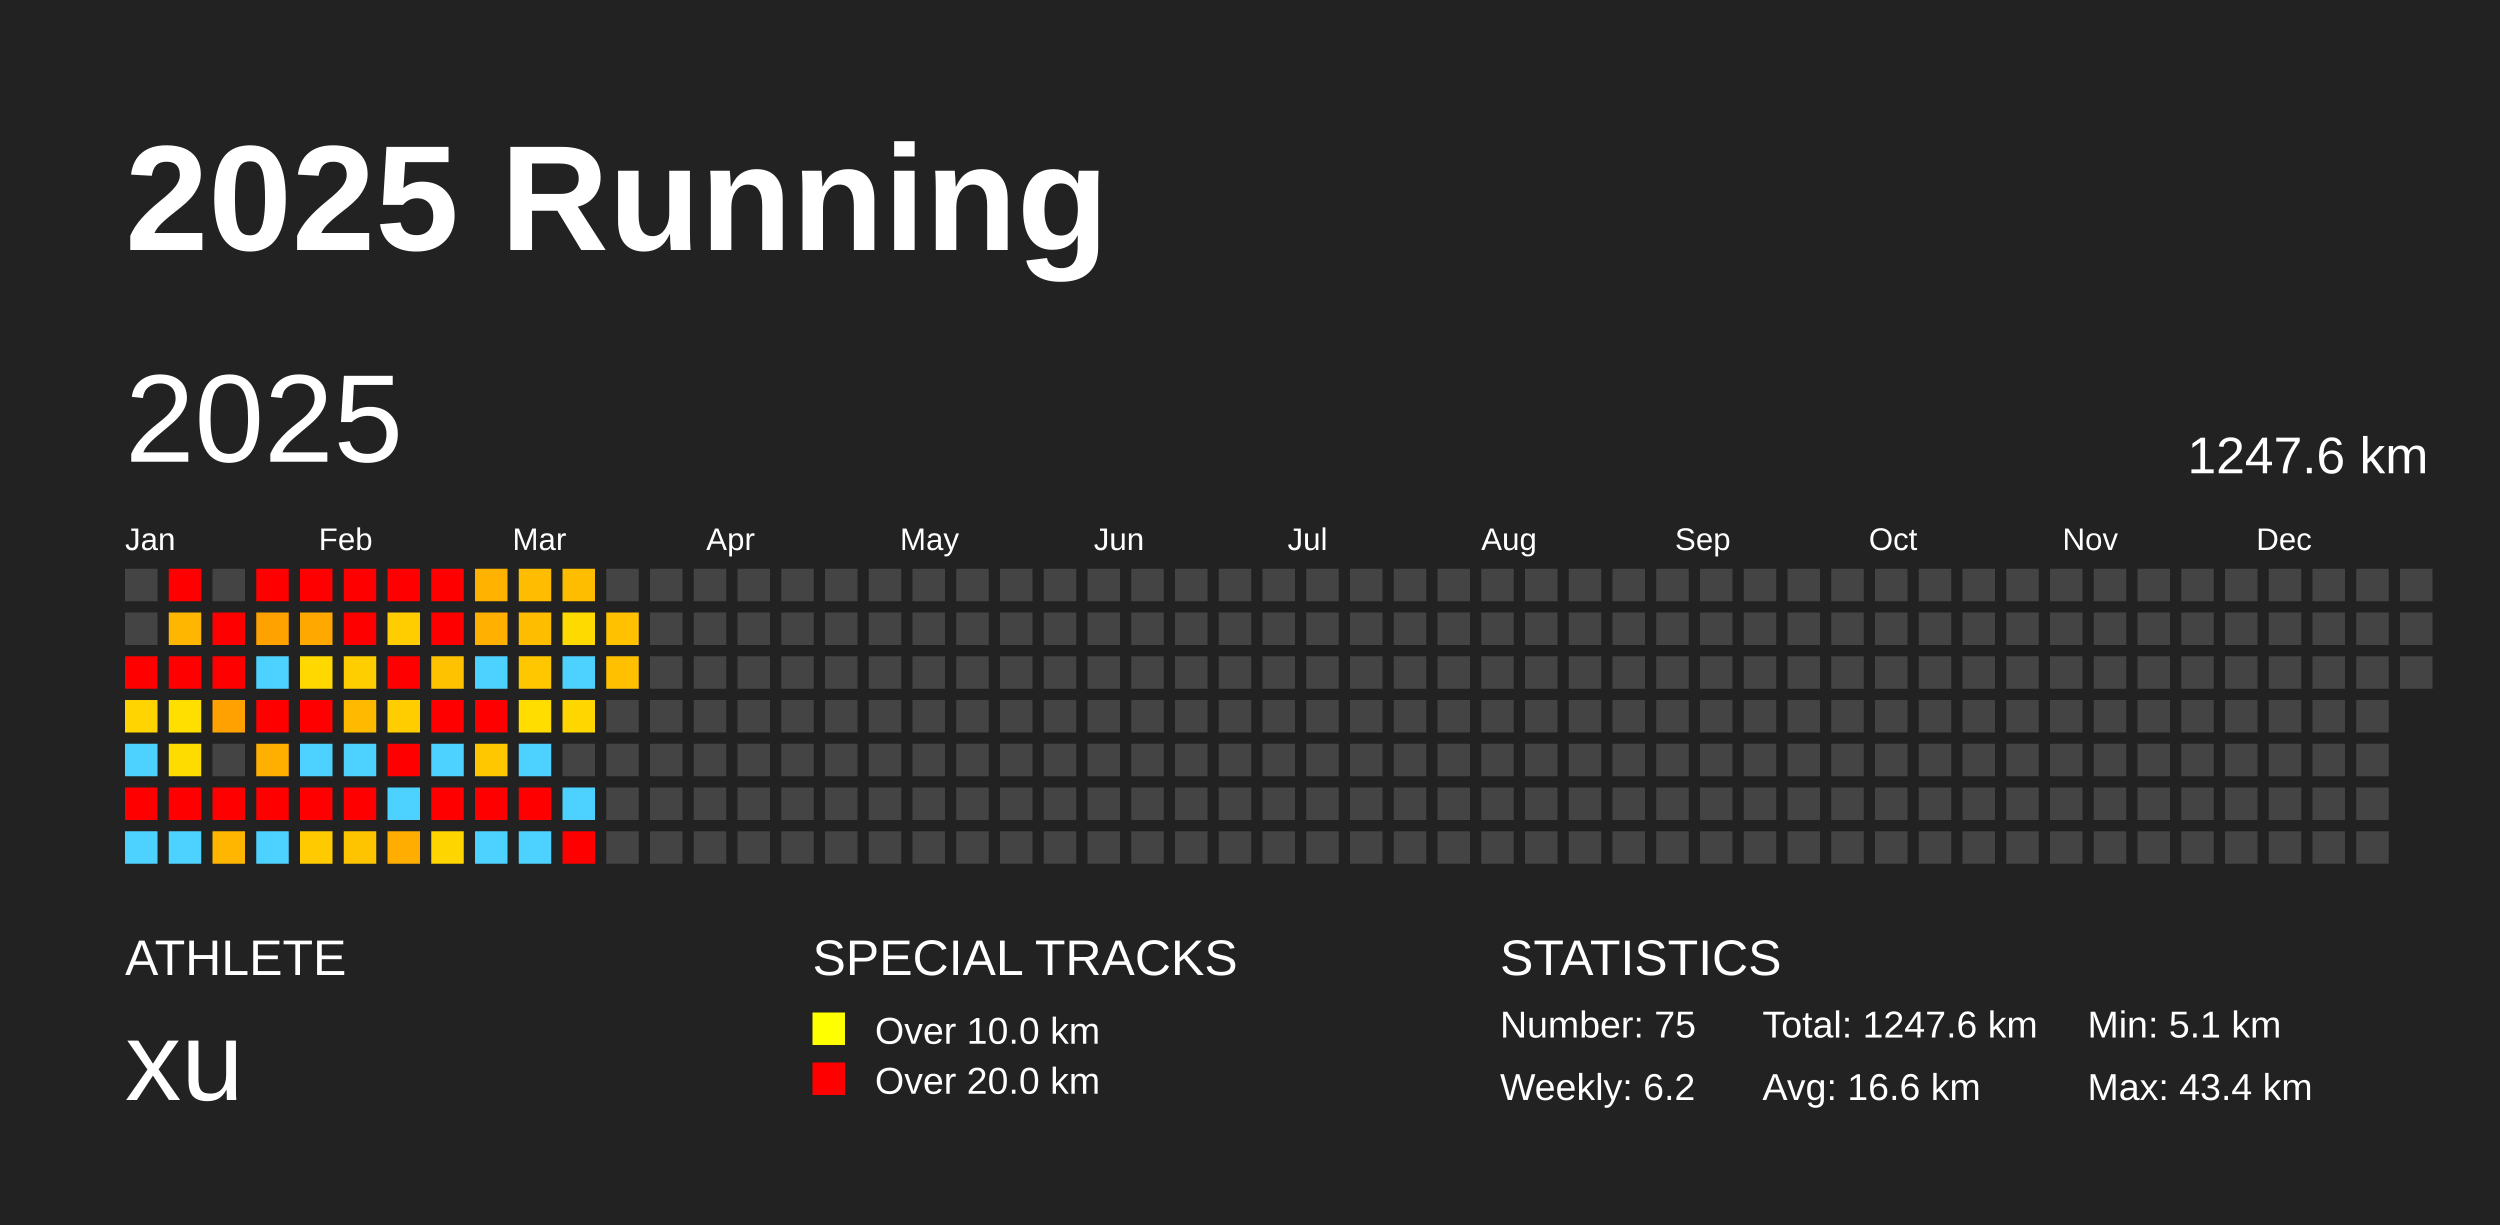
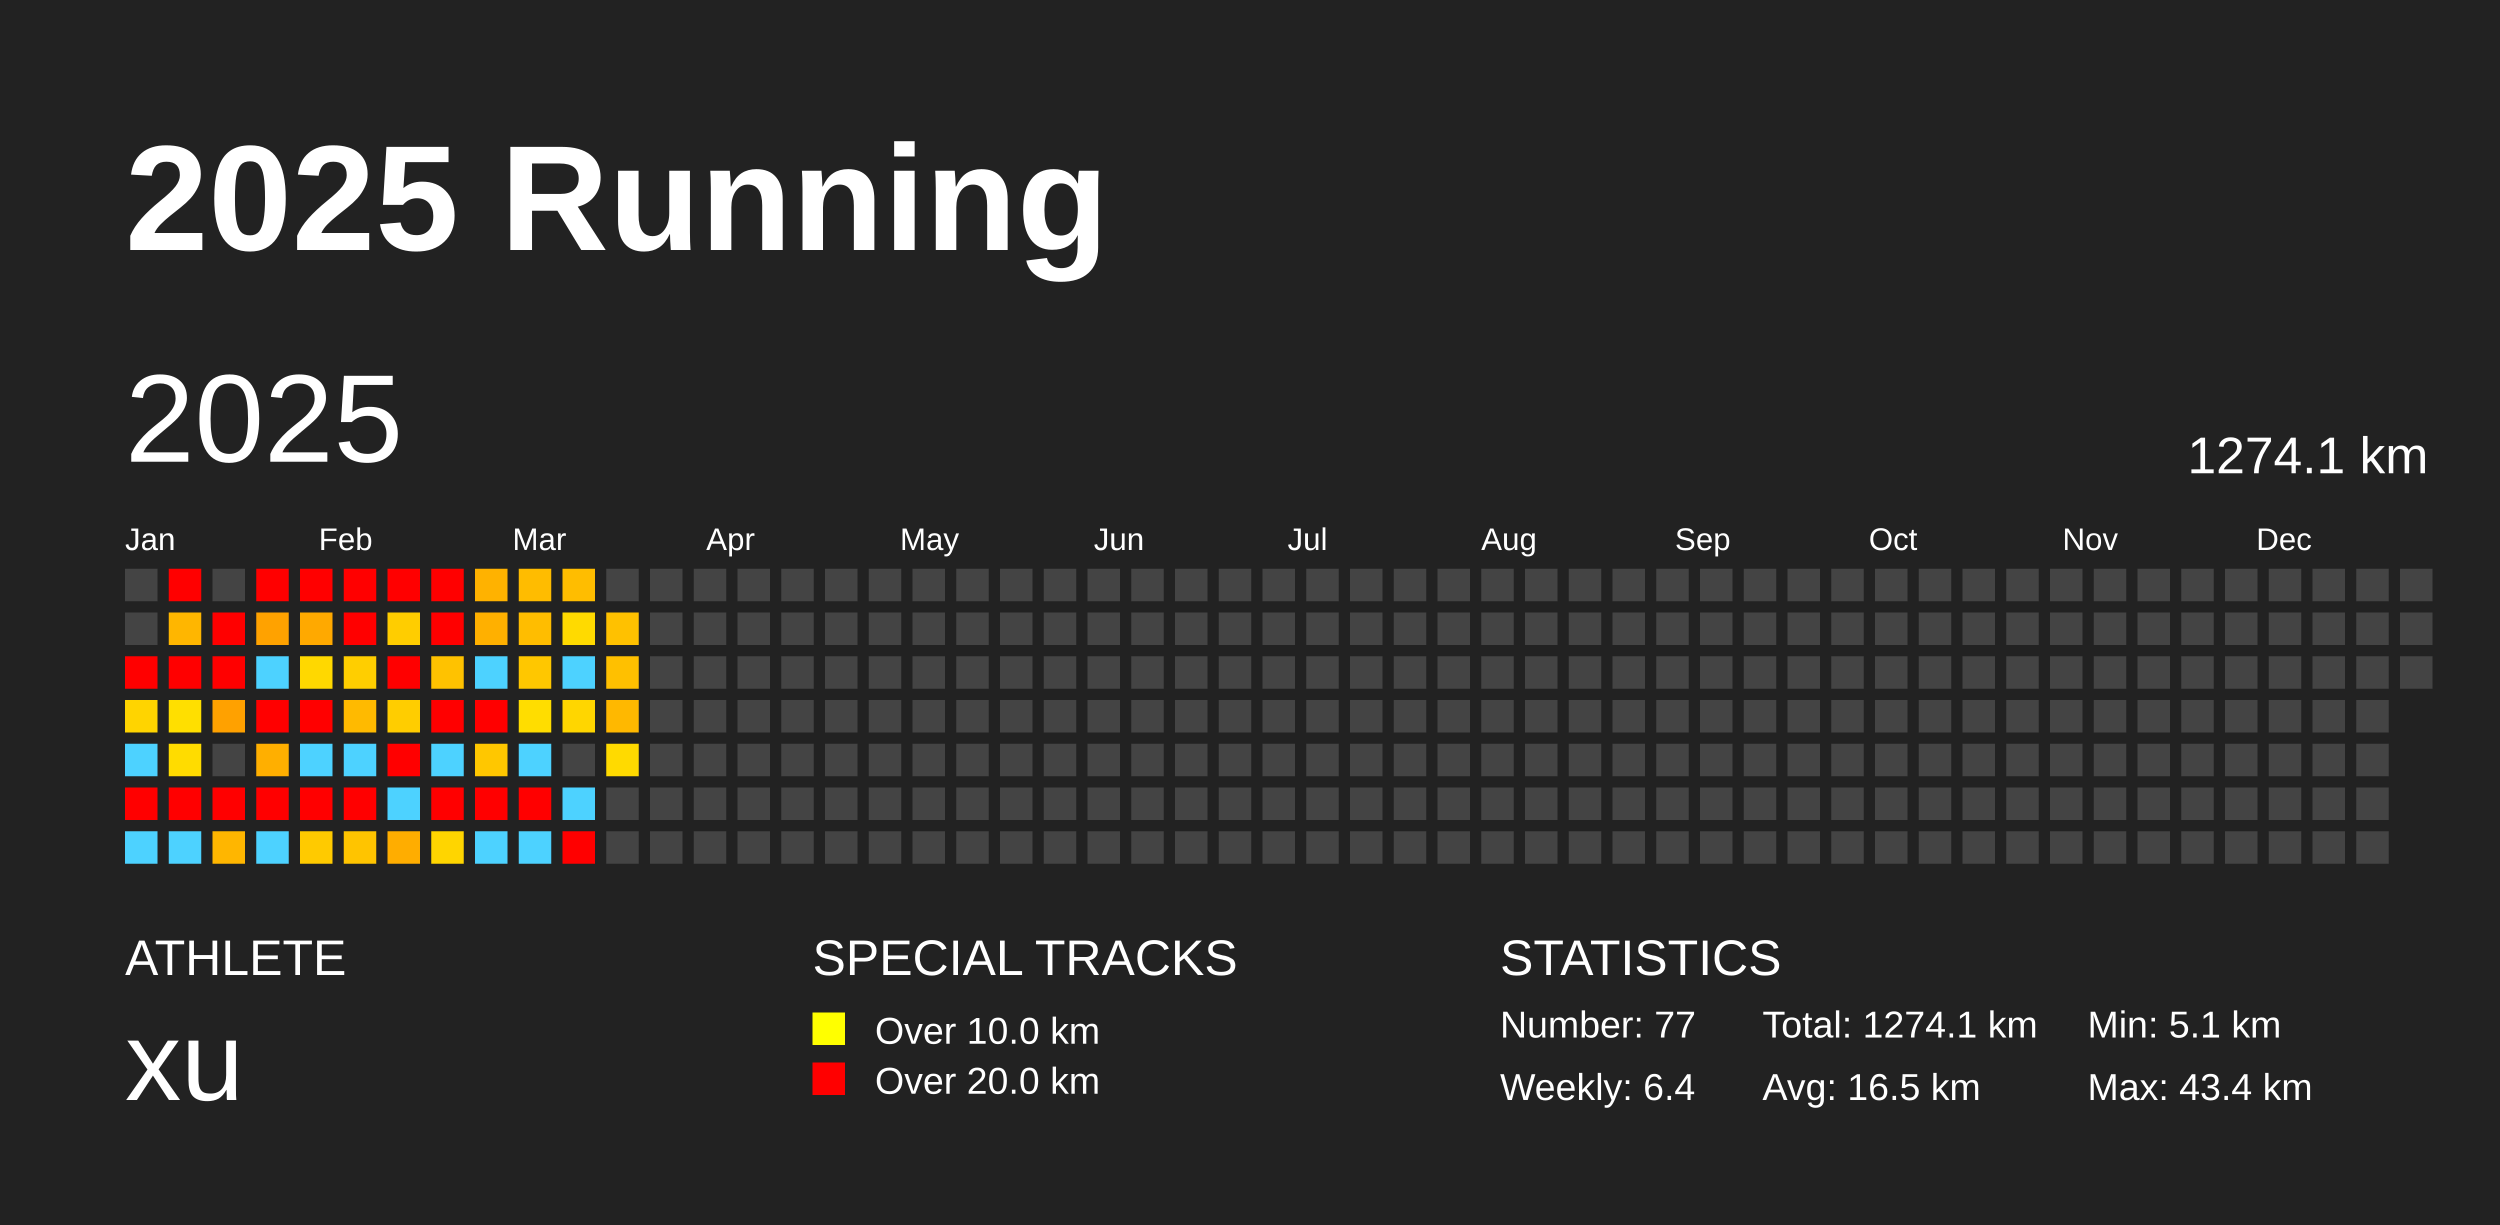
<svg xmlns="http://www.w3.org/2000/svg" baseProfile="full" height="98mm" version="1.1" viewBox="0,0,200,98" width="200mm">
  <defs />
  <rect fill="#222222" height="98" width="200" x="0" y="0" />
  <text fill="#FFFFFF" style="font-size:12px; font-family:Arial; font-weight:bold;" x="10" y="20">2025 Running</text>
  <text fill="#FFFFFF" style="font-size:4px; font-family:Arial" x="10" y="78">ATHLETE</text>
  <text fill="#FFFFFF" style="font-size:9px; font-family:Arial" x="10" y="88">xu</text>
  <text fill="#FFFFFF" style="font-size:4px; font-family:Arial" x="65" y="78">SPECIAL TRACKS</text>
  <rect fill="yellow" height="2.6" width="2.6" x="65" y="81" />
  <text fill="#FFFFFF" style="font-size:3px; font-family:Arial" x="70" y="83.5">Over 10.0 km</text>
  <rect fill="red" height="2.6" width="2.6" x="65" y="85" />
  <text fill="#FFFFFF" style="font-size:3px; font-family:Arial" x="70" y="87.5">Over 20.0 km</text>
  <text fill="#FFFFFF" style="font-size:4px; font-family:Arial" x="120" y="78">STATISTICS</text>
-   <text fill="#FFFFFF" style="font-size:3px; font-family:Arial" x="120" y="83">Number: 75</text>
-   <text fill="#FFFFFF" style="font-size:3px; font-family:Arial" x="120" y="88">Weekly: 6.2</text>
-   <text fill="#FFFFFF" style="font-size:3px; font-family:Arial" x="141" y="83">Total: 1247.6 km</text>
-   <text fill="#FFFFFF" style="font-size:3px; font-family:Arial" x="141" y="88">Avg: 16.6 km</text>
+   <text fill="#FFFFFF" style="font-size:3px; font-family:Arial" x="120" y="83">Number: 77</text>
+   <text fill="#FFFFFF" style="font-size:3px; font-family:Arial" x="120" y="88">Weekly: 6.4</text>
+   <text fill="#FFFFFF" style="font-size:3px; font-family:Arial" x="141" y="83">Total: 1274.1 km</text>
+   <text fill="#FFFFFF" style="font-size:3px; font-family:Arial" x="141" y="88">Avg: 16.5 km</text>
  <text fill="#FFFFFF" style="font-size:3px; font-family:Arial" x="167" y="83">Min: 5.1 km</text>
  <text fill="#FFFFFF" style="font-size:3px; font-family:Arial" x="167" y="88">Max: 43.4 km</text>
  <text dominant-baseline="hanging" fill="#FFFFFF" style="font-size:10.0px; font-family:Arial;" x="10" y="30">2025</text>
-   <text dominant-baseline="hanging" fill="#FFFFFF" style="font-size:4.125px; font-family:Arial;" x="175" y="35">1247.6 km</text>
+   <text dominant-baseline="hanging" fill="#FFFFFF" style="font-size:4.125px; font-family:Arial;" x="175" y="35">1274.1 km</text>
  <text fill="#FFFFFF" style="font-size:2.5px; font-family:Arial" x="10.0" y="44">Jan</text>
  <text fill="#FFFFFF" style="font-size:2.5px; font-family:Arial" x="25.5" y="44">Feb</text>
  <text fill="#FFFFFF" style="font-size:2.5px; font-family:Arial" x="41.0" y="44">Mar</text>
  <text fill="#FFFFFF" style="font-size:2.5px; font-family:Arial" x="56.5" y="44">Apr</text>
  <text fill="#FFFFFF" style="font-size:2.5px; font-family:Arial" x="72.0" y="44">May</text>
  <text fill="#FFFFFF" style="font-size:2.5px; font-family:Arial" x="87.5" y="44">Jun</text>
  <text fill="#FFFFFF" style="font-size:2.5px; font-family:Arial" x="103.0" y="44">Jul</text>
  <text fill="#FFFFFF" style="font-size:2.5px; font-family:Arial" x="118.5" y="44">Aug</text>
  <text fill="#FFFFFF" style="font-size:2.5px; font-family:Arial" x="134.0" y="44">Sep</text>
  <text fill="#FFFFFF" style="font-size:2.5px; font-family:Arial" x="149.5" y="44">Oct</text>
  <text fill="#FFFFFF" style="font-size:2.5px; font-family:Arial" x="165.0" y="44">Nov</text>
  <text fill="#FFFFFF" style="font-size:2.5px; font-family:Arial" x="180.5" y="44">Dec</text>
  <rect fill="#444444" height="2.6" width="2.6" x="10.0" y="45.5" />
  <rect fill="#444444" height="2.6" width="2.6" x="10.0" y="49.0" />
  <rect fill="red" height="2.6" width="2.6" x="10.0" y="52.5" />
  <rect fill="#ffd400" height="2.6" width="2.6" x="10.0" y="56.0" />
  <rect fill="#4dd2ff" height="2.6" width="2.6" x="10.0" y="59.5" />
  <rect fill="red" height="2.6" width="2.6" x="10.0" y="63.0" />
  <rect fill="#4dd2ff" height="2.6" width="2.6" x="10.0" y="66.5" />
  <rect fill="red" height="2.6" width="2.6" x="13.5" y="45.5" />
  <rect fill="#ffb600" height="2.6" width="2.6" x="13.5" y="49.0" />
  <rect fill="red" height="2.6" width="2.6" x="13.5" y="52.5" />
  <rect fill="#ffdf00" height="2.6" width="2.6" x="13.5" y="56.0" />
  <rect fill="#ffdc00" height="2.6" width="2.6" x="13.5" y="59.5" />
  <rect fill="red" height="2.6" width="2.6" x="13.5" y="63.0" />
  <rect fill="#4dd2ff" height="2.6" width="2.6" x="13.5" y="66.5" />
  <rect fill="#444444" height="2.6" width="2.6" x="17.0" y="45.5" />
  <rect fill="red" height="2.6" width="2.6" x="17.0" y="49.0" />
  <rect fill="red" height="2.6" width="2.6" x="17.0" y="52.5" />
  <rect fill="#ffa100" height="2.6" width="2.6" x="17.0" y="56.0" />
  <rect fill="#444444" height="2.6" width="2.6" x="17.0" y="59.5" />
  <rect fill="red" height="2.6" width="2.6" x="17.0" y="63.0" />
  <rect fill="#ffb600" height="2.6" width="2.6" x="17.0" y="66.5" />
  <rect fill="red" height="2.6" width="2.6" x="20.5" y="45.5" />
  <rect fill="#ffa200" height="2.6" width="2.6" x="20.5" y="49.0" />
  <rect fill="#4dd2ff" height="2.6" width="2.6" x="20.5" y="52.5" />
  <rect fill="red" height="2.6" width="2.6" x="20.5" y="56.0" />
  <rect fill="#ffaf00" height="2.6" width="2.6" x="20.5" y="59.5" />
  <rect fill="red" height="2.6" width="2.6" x="20.5" y="63.0" />
  <rect fill="#4dd2ff" height="2.6" width="2.6" x="20.5" y="66.5" />
  <rect fill="red" height="2.6" width="2.6" x="24.0" y="45.5" />
  <rect fill="#ffa900" height="2.6" width="2.6" x="24.0" y="49.0" />
  <rect fill="#ffd800" height="2.6" width="2.6" x="24.0" y="52.5" />
  <rect fill="red" height="2.6" width="2.6" x="24.0" y="56.0" />
  <rect fill="#4dd2ff" height="2.6" width="2.6" x="24.0" y="59.5" />
  <rect fill="red" height="2.6" width="2.6" x="24.0" y="63.0" />
  <rect fill="#ffca00" height="2.6" width="2.6" x="24.0" y="66.5" />
  <rect fill="red" height="2.6" width="2.6" x="27.5" y="45.5" />
  <rect fill="red" height="2.6" width="2.6" x="27.5" y="49.0" />
  <rect fill="#ffce00" height="2.6" width="2.6" x="27.5" y="52.5" />
  <rect fill="#ffba00" height="2.6" width="2.6" x="27.5" y="56.0" />
  <rect fill="#4dd2ff" height="2.6" width="2.6" x="27.5" y="59.5" />
  <rect fill="red" height="2.6" width="2.6" x="27.5" y="63.0" />
  <rect fill="#ffc400" height="2.6" width="2.6" x="27.5" y="66.5" />
  <rect fill="red" height="2.6" width="2.6" x="31.0" y="45.5" />
  <rect fill="#ffcd00" height="2.6" width="2.6" x="31.0" y="49.0" />
  <rect fill="red" height="2.6" width="2.6" x="31.0" y="52.5" />
  <rect fill="#ffcd00" height="2.6" width="2.6" x="31.0" y="56.0" />
  <rect fill="red" height="2.6" width="2.6" x="31.0" y="59.5" />
  <rect fill="#4dd2ff" height="2.6" width="2.6" x="31.0" y="63.0" />
  <rect fill="#ffad00" height="2.6" width="2.6" x="31.0" y="66.5" />
  <rect fill="red" height="2.6" width="2.6" x="34.5" y="45.5" />
  <rect fill="red" height="2.6" width="2.6" x="34.5" y="49.0" />
  <rect fill="#ffc200" height="2.6" width="2.6" x="34.5" y="52.5" />
  <rect fill="red" height="2.6" width="2.6" x="34.5" y="56.0" />
  <rect fill="#4dd2ff" height="2.6" width="2.6" x="34.5" y="59.5" />
  <rect fill="red" height="2.6" width="2.6" x="34.5" y="63.0" />
  <rect fill="#ffd500" height="2.6" width="2.6" x="34.5" y="66.5" />
  <rect fill="#ffb200" height="2.6" width="2.6" x="38.0" y="45.5" />
  <rect fill="#ffb000" height="2.6" width="2.6" x="38.0" y="49.0" />
  <rect fill="#4dd2ff" height="2.6" width="2.6" x="38.0" y="52.5" />
  <rect fill="red" height="2.6" width="2.6" x="38.0" y="56.0" />
  <rect fill="#ffc700" height="2.6" width="2.6" x="38.0" y="59.5" />
  <rect fill="red" height="2.6" width="2.6" x="38.0" y="63.0" />
  <rect fill="#4dd2ff" height="2.6" width="2.6" x="38.0" y="66.5" />
  <rect fill="#ffbc00" height="2.6" width="2.6" x="41.5" y="45.5" />
  <rect fill="#ffbd00" height="2.6" width="2.6" x="41.5" y="49.0" />
  <rect fill="#ffc700" height="2.6" width="2.6" x="41.5" y="52.5" />
  <rect fill="#ffdd00" height="2.6" width="2.6" x="41.5" y="56.0" />
  <rect fill="#4dd2ff" height="2.6" width="2.6" x="41.5" y="59.5" />
  <rect fill="red" height="2.6" width="2.6" x="41.5" y="63.0" />
  <rect fill="#4dd2ff" height="2.6" width="2.6" x="41.5" y="66.5" />
  <rect fill="#ffbd00" height="2.6" width="2.6" x="45.0" y="45.5" />
  <rect fill="#ffda00" height="2.6" width="2.6" x="45.0" y="49.0" />
  <rect fill="#4dd2ff" height="2.6" width="2.6" x="45.0" y="52.5" />
  <rect fill="#ffd600" height="2.6" width="2.6" x="45.0" y="56.0" />
  <rect fill="#444444" height="2.6" width="2.6" x="45.0" y="59.5" />
  <rect fill="#4dd2ff" height="2.6" width="2.6" x="45.0" y="63.0" />
  <rect fill="red" height="2.6" width="2.6" x="45.0" y="66.5" />
  <rect fill="#444444" height="2.6" width="2.6" x="48.5" y="45.5" />
  <rect fill="#ffc100" height="2.6" width="2.6" x="48.5" y="49.0" />
  <rect fill="#ffc000" height="2.6" width="2.6" x="48.5" y="52.5" />
-   <rect fill="#444444" height="2.6" width="2.6" x="48.5" y="56.0" />
-   <rect fill="#444444" height="2.6" width="2.6" x="48.5" y="59.5" />
+   <rect fill="#ffb800" height="2.6" width="2.6" x="48.5" y="56.0" />
+   <rect fill="#ffda00" height="2.6" width="2.6" x="48.5" y="59.5" />
  <rect fill="#444444" height="2.6" width="2.6" x="48.5" y="63.0" />
  <rect fill="#444444" height="2.6" width="2.6" x="48.5" y="66.5" />
  <rect fill="#444444" height="2.6" width="2.6" x="52.0" y="45.5" />
  <rect fill="#444444" height="2.6" width="2.6" x="52.0" y="49.0" />
  <rect fill="#444444" height="2.6" width="2.6" x="52.0" y="52.5" />
  <rect fill="#444444" height="2.6" width="2.6" x="52.0" y="56.0" />
  <rect fill="#444444" height="2.6" width="2.6" x="52.0" y="59.5" />
  <rect fill="#444444" height="2.6" width="2.6" x="52.0" y="63.0" />
  <rect fill="#444444" height="2.6" width="2.6" x="52.0" y="66.5" />
  <rect fill="#444444" height="2.6" width="2.6" x="55.5" y="45.5" />
  <rect fill="#444444" height="2.6" width="2.6" x="55.5" y="49.0" />
  <rect fill="#444444" height="2.6" width="2.6" x="55.5" y="52.5" />
  <rect fill="#444444" height="2.6" width="2.6" x="55.5" y="56.0" />
  <rect fill="#444444" height="2.6" width="2.6" x="55.5" y="59.5" />
  <rect fill="#444444" height="2.6" width="2.6" x="55.5" y="63.0" />
  <rect fill="#444444" height="2.6" width="2.6" x="55.5" y="66.5" />
  <rect fill="#444444" height="2.6" width="2.6" x="59.0" y="45.5" />
  <rect fill="#444444" height="2.6" width="2.6" x="59.0" y="49.0" />
  <rect fill="#444444" height="2.6" width="2.6" x="59.0" y="52.5" />
  <rect fill="#444444" height="2.6" width="2.6" x="59.0" y="56.0" />
  <rect fill="#444444" height="2.6" width="2.6" x="59.0" y="59.5" />
  <rect fill="#444444" height="2.6" width="2.6" x="59.0" y="63.0" />
  <rect fill="#444444" height="2.6" width="2.6" x="59.0" y="66.5" />
  <rect fill="#444444" height="2.6" width="2.6" x="62.5" y="45.5" />
  <rect fill="#444444" height="2.6" width="2.6" x="62.5" y="49.0" />
  <rect fill="#444444" height="2.6" width="2.6" x="62.5" y="52.5" />
  <rect fill="#444444" height="2.6" width="2.6" x="62.5" y="56.0" />
  <rect fill="#444444" height="2.6" width="2.6" x="62.5" y="59.5" />
  <rect fill="#444444" height="2.6" width="2.6" x="62.5" y="63.0" />
  <rect fill="#444444" height="2.6" width="2.6" x="62.5" y="66.5" />
  <rect fill="#444444" height="2.6" width="2.6" x="66.0" y="45.5" />
  <rect fill="#444444" height="2.6" width="2.6" x="66.0" y="49.0" />
  <rect fill="#444444" height="2.6" width="2.6" x="66.0" y="52.5" />
  <rect fill="#444444" height="2.6" width="2.6" x="66.0" y="56.0" />
  <rect fill="#444444" height="2.6" width="2.6" x="66.0" y="59.5" />
  <rect fill="#444444" height="2.6" width="2.6" x="66.0" y="63.0" />
  <rect fill="#444444" height="2.6" width="2.6" x="66.0" y="66.5" />
  <rect fill="#444444" height="2.6" width="2.6" x="69.5" y="45.5" />
  <rect fill="#444444" height="2.6" width="2.6" x="69.5" y="49.0" />
  <rect fill="#444444" height="2.6" width="2.6" x="69.5" y="52.5" />
  <rect fill="#444444" height="2.6" width="2.6" x="69.5" y="56.0" />
  <rect fill="#444444" height="2.6" width="2.6" x="69.5" y="59.5" />
  <rect fill="#444444" height="2.6" width="2.6" x="69.5" y="63.0" />
  <rect fill="#444444" height="2.6" width="2.6" x="69.5" y="66.5" />
  <rect fill="#444444" height="2.6" width="2.6" x="73.0" y="45.5" />
  <rect fill="#444444" height="2.6" width="2.6" x="73.0" y="49.0" />
  <rect fill="#444444" height="2.6" width="2.6" x="73.0" y="52.5" />
  <rect fill="#444444" height="2.6" width="2.6" x="73.0" y="56.0" />
  <rect fill="#444444" height="2.6" width="2.6" x="73.0" y="59.5" />
  <rect fill="#444444" height="2.6" width="2.6" x="73.0" y="63.0" />
  <rect fill="#444444" height="2.6" width="2.6" x="73.0" y="66.5" />
  <rect fill="#444444" height="2.6" width="2.6" x="76.5" y="45.5" />
  <rect fill="#444444" height="2.6" width="2.6" x="76.5" y="49.0" />
  <rect fill="#444444" height="2.6" width="2.6" x="76.5" y="52.5" />
  <rect fill="#444444" height="2.6" width="2.6" x="76.5" y="56.0" />
  <rect fill="#444444" height="2.6" width="2.6" x="76.5" y="59.5" />
  <rect fill="#444444" height="2.6" width="2.6" x="76.5" y="63.0" />
  <rect fill="#444444" height="2.6" width="2.6" x="76.5" y="66.5" />
  <rect fill="#444444" height="2.6" width="2.6" x="80.0" y="45.5" />
  <rect fill="#444444" height="2.6" width="2.6" x="80.0" y="49.0" />
  <rect fill="#444444" height="2.6" width="2.6" x="80.0" y="52.5" />
  <rect fill="#444444" height="2.6" width="2.6" x="80.0" y="56.0" />
  <rect fill="#444444" height="2.6" width="2.6" x="80.0" y="59.5" />
  <rect fill="#444444" height="2.6" width="2.6" x="80.0" y="63.0" />
  <rect fill="#444444" height="2.6" width="2.6" x="80.0" y="66.5" />
  <rect fill="#444444" height="2.6" width="2.6" x="83.5" y="45.5" />
  <rect fill="#444444" height="2.6" width="2.6" x="83.5" y="49.0" />
  <rect fill="#444444" height="2.6" width="2.6" x="83.5" y="52.5" />
  <rect fill="#444444" height="2.6" width="2.6" x="83.5" y="56.0" />
  <rect fill="#444444" height="2.6" width="2.6" x="83.5" y="59.5" />
  <rect fill="#444444" height="2.6" width="2.6" x="83.5" y="63.0" />
  <rect fill="#444444" height="2.6" width="2.6" x="83.5" y="66.5" />
  <rect fill="#444444" height="2.6" width="2.6" x="87.0" y="45.5" />
  <rect fill="#444444" height="2.6" width="2.6" x="87.0" y="49.0" />
  <rect fill="#444444" height="2.6" width="2.6" x="87.0" y="52.5" />
  <rect fill="#444444" height="2.6" width="2.6" x="87.0" y="56.0" />
  <rect fill="#444444" height="2.6" width="2.6" x="87.0" y="59.5" />
  <rect fill="#444444" height="2.6" width="2.6" x="87.0" y="63.0" />
  <rect fill="#444444" height="2.6" width="2.6" x="87.0" y="66.5" />
  <rect fill="#444444" height="2.6" width="2.6" x="90.5" y="45.5" />
  <rect fill="#444444" height="2.6" width="2.6" x="90.5" y="49.0" />
  <rect fill="#444444" height="2.6" width="2.6" x="90.5" y="52.5" />
  <rect fill="#444444" height="2.6" width="2.6" x="90.5" y="56.0" />
  <rect fill="#444444" height="2.6" width="2.6" x="90.5" y="59.5" />
  <rect fill="#444444" height="2.6" width="2.6" x="90.5" y="63.0" />
  <rect fill="#444444" height="2.6" width="2.6" x="90.5" y="66.5" />
  <rect fill="#444444" height="2.6" width="2.6" x="94.0" y="45.5" />
  <rect fill="#444444" height="2.6" width="2.6" x="94.0" y="49.0" />
  <rect fill="#444444" height="2.6" width="2.6" x="94.0" y="52.5" />
  <rect fill="#444444" height="2.6" width="2.6" x="94.0" y="56.0" />
  <rect fill="#444444" height="2.6" width="2.6" x="94.0" y="59.5" />
  <rect fill="#444444" height="2.6" width="2.6" x="94.0" y="63.0" />
  <rect fill="#444444" height="2.6" width="2.6" x="94.0" y="66.5" />
  <rect fill="#444444" height="2.6" width="2.6" x="97.5" y="45.5" />
  <rect fill="#444444" height="2.6" width="2.6" x="97.5" y="49.0" />
  <rect fill="#444444" height="2.6" width="2.6" x="97.5" y="52.5" />
  <rect fill="#444444" height="2.6" width="2.6" x="97.5" y="56.0" />
  <rect fill="#444444" height="2.6" width="2.6" x="97.5" y="59.5" />
  <rect fill="#444444" height="2.6" width="2.6" x="97.5" y="63.0" />
  <rect fill="#444444" height="2.6" width="2.6" x="97.5" y="66.5" />
  <rect fill="#444444" height="2.6" width="2.6" x="101.0" y="45.5" />
  <rect fill="#444444" height="2.6" width="2.6" x="101.0" y="49.0" />
  <rect fill="#444444" height="2.6" width="2.6" x="101.0" y="52.5" />
  <rect fill="#444444" height="2.6" width="2.6" x="101.0" y="56.0" />
  <rect fill="#444444" height="2.6" width="2.6" x="101.0" y="59.5" />
  <rect fill="#444444" height="2.6" width="2.6" x="101.0" y="63.0" />
  <rect fill="#444444" height="2.6" width="2.6" x="101.0" y="66.5" />
  <rect fill="#444444" height="2.6" width="2.6" x="104.5" y="45.5" />
  <rect fill="#444444" height="2.6" width="2.6" x="104.5" y="49.0" />
  <rect fill="#444444" height="2.6" width="2.6" x="104.5" y="52.5" />
  <rect fill="#444444" height="2.6" width="2.6" x="104.5" y="56.0" />
  <rect fill="#444444" height="2.6" width="2.6" x="104.5" y="59.5" />
  <rect fill="#444444" height="2.6" width="2.6" x="104.5" y="63.0" />
  <rect fill="#444444" height="2.6" width="2.6" x="104.5" y="66.5" />
  <rect fill="#444444" height="2.6" width="2.6" x="108.0" y="45.5" />
  <rect fill="#444444" height="2.6" width="2.6" x="108.0" y="49.0" />
  <rect fill="#444444" height="2.6" width="2.6" x="108.0" y="52.5" />
  <rect fill="#444444" height="2.6" width="2.6" x="108.0" y="56.0" />
  <rect fill="#444444" height="2.6" width="2.6" x="108.0" y="59.5" />
  <rect fill="#444444" height="2.6" width="2.6" x="108.0" y="63.0" />
  <rect fill="#444444" height="2.6" width="2.6" x="108.0" y="66.5" />
  <rect fill="#444444" height="2.6" width="2.6" x="111.5" y="45.5" />
  <rect fill="#444444" height="2.6" width="2.6" x="111.5" y="49.0" />
  <rect fill="#444444" height="2.6" width="2.6" x="111.5" y="52.5" />
  <rect fill="#444444" height="2.6" width="2.6" x="111.5" y="56.0" />
  <rect fill="#444444" height="2.6" width="2.6" x="111.5" y="59.5" />
  <rect fill="#444444" height="2.6" width="2.6" x="111.5" y="63.0" />
  <rect fill="#444444" height="2.6" width="2.6" x="111.5" y="66.5" />
  <rect fill="#444444" height="2.6" width="2.6" x="115.0" y="45.5" />
  <rect fill="#444444" height="2.6" width="2.6" x="115.0" y="49.0" />
  <rect fill="#444444" height="2.6" width="2.6" x="115.0" y="52.5" />
  <rect fill="#444444" height="2.6" width="2.6" x="115.0" y="56.0" />
  <rect fill="#444444" height="2.6" width="2.6" x="115.0" y="59.5" />
  <rect fill="#444444" height="2.6" width="2.6" x="115.0" y="63.0" />
  <rect fill="#444444" height="2.6" width="2.6" x="115.0" y="66.5" />
  <rect fill="#444444" height="2.6" width="2.6" x="118.5" y="45.5" />
  <rect fill="#444444" height="2.6" width="2.6" x="118.5" y="49.0" />
  <rect fill="#444444" height="2.6" width="2.6" x="118.5" y="52.5" />
  <rect fill="#444444" height="2.6" width="2.6" x="118.5" y="56.0" />
  <rect fill="#444444" height="2.6" width="2.6" x="118.5" y="59.5" />
  <rect fill="#444444" height="2.6" width="2.6" x="118.5" y="63.0" />
  <rect fill="#444444" height="2.6" width="2.6" x="118.5" y="66.5" />
  <rect fill="#444444" height="2.6" width="2.6" x="122.0" y="45.5" />
  <rect fill="#444444" height="2.6" width="2.6" x="122.0" y="49.0" />
  <rect fill="#444444" height="2.6" width="2.6" x="122.0" y="52.5" />
  <rect fill="#444444" height="2.6" width="2.6" x="122.0" y="56.0" />
  <rect fill="#444444" height="2.6" width="2.6" x="122.0" y="59.5" />
  <rect fill="#444444" height="2.6" width="2.6" x="122.0" y="63.0" />
  <rect fill="#444444" height="2.6" width="2.6" x="122.0" y="66.5" />
  <rect fill="#444444" height="2.6" width="2.6" x="125.5" y="45.5" />
  <rect fill="#444444" height="2.6" width="2.6" x="125.5" y="49.0" />
  <rect fill="#444444" height="2.6" width="2.6" x="125.5" y="52.5" />
  <rect fill="#444444" height="2.6" width="2.6" x="125.5" y="56.0" />
  <rect fill="#444444" height="2.6" width="2.6" x="125.5" y="59.5" />
  <rect fill="#444444" height="2.6" width="2.6" x="125.5" y="63.0" />
  <rect fill="#444444" height="2.6" width="2.6" x="125.5" y="66.5" />
  <rect fill="#444444" height="2.6" width="2.6" x="129.0" y="45.5" />
  <rect fill="#444444" height="2.6" width="2.6" x="129.0" y="49.0" />
  <rect fill="#444444" height="2.6" width="2.6" x="129.0" y="52.5" />
  <rect fill="#444444" height="2.6" width="2.6" x="129.0" y="56.0" />
  <rect fill="#444444" height="2.6" width="2.6" x="129.0" y="59.5" />
  <rect fill="#444444" height="2.6" width="2.6" x="129.0" y="63.0" />
  <rect fill="#444444" height="2.6" width="2.6" x="129.0" y="66.5" />
  <rect fill="#444444" height="2.6" width="2.6" x="132.5" y="45.5" />
  <rect fill="#444444" height="2.6" width="2.6" x="132.5" y="49.0" />
  <rect fill="#444444" height="2.6" width="2.6" x="132.5" y="52.5" />
  <rect fill="#444444" height="2.6" width="2.6" x="132.5" y="56.0" />
  <rect fill="#444444" height="2.6" width="2.6" x="132.5" y="59.5" />
  <rect fill="#444444" height="2.6" width="2.6" x="132.5" y="63.0" />
  <rect fill="#444444" height="2.6" width="2.6" x="132.5" y="66.5" />
  <rect fill="#444444" height="2.6" width="2.6" x="136.0" y="45.5" />
  <rect fill="#444444" height="2.6" width="2.6" x="136.0" y="49.0" />
  <rect fill="#444444" height="2.6" width="2.6" x="136.0" y="52.5" />
  <rect fill="#444444" height="2.6" width="2.6" x="136.0" y="56.0" />
  <rect fill="#444444" height="2.6" width="2.6" x="136.0" y="59.5" />
  <rect fill="#444444" height="2.6" width="2.6" x="136.0" y="63.0" />
  <rect fill="#444444" height="2.6" width="2.6" x="136.0" y="66.5" />
  <rect fill="#444444" height="2.6" width="2.6" x="139.5" y="45.5" />
  <rect fill="#444444" height="2.6" width="2.6" x="139.5" y="49.0" />
  <rect fill="#444444" height="2.6" width="2.6" x="139.5" y="52.5" />
  <rect fill="#444444" height="2.6" width="2.6" x="139.5" y="56.0" />
  <rect fill="#444444" height="2.6" width="2.6" x="139.5" y="59.5" />
  <rect fill="#444444" height="2.6" width="2.6" x="139.5" y="63.0" />
  <rect fill="#444444" height="2.6" width="2.6" x="139.5" y="66.5" />
  <rect fill="#444444" height="2.6" width="2.6" x="143.0" y="45.5" />
  <rect fill="#444444" height="2.6" width="2.6" x="143.0" y="49.0" />
  <rect fill="#444444" height="2.6" width="2.6" x="143.0" y="52.5" />
  <rect fill="#444444" height="2.6" width="2.6" x="143.0" y="56.0" />
  <rect fill="#444444" height="2.6" width="2.6" x="143.0" y="59.5" />
  <rect fill="#444444" height="2.6" width="2.6" x="143.0" y="63.0" />
  <rect fill="#444444" height="2.6" width="2.6" x="143.0" y="66.5" />
  <rect fill="#444444" height="2.6" width="2.6" x="146.5" y="45.5" />
  <rect fill="#444444" height="2.6" width="2.6" x="146.5" y="49.0" />
  <rect fill="#444444" height="2.6" width="2.6" x="146.5" y="52.5" />
  <rect fill="#444444" height="2.6" width="2.6" x="146.5" y="56.0" />
  <rect fill="#444444" height="2.6" width="2.6" x="146.5" y="59.5" />
  <rect fill="#444444" height="2.6" width="2.6" x="146.5" y="63.0" />
  <rect fill="#444444" height="2.6" width="2.6" x="146.5" y="66.5" />
  <rect fill="#444444" height="2.6" width="2.6" x="150.0" y="45.5" />
  <rect fill="#444444" height="2.6" width="2.6" x="150.0" y="49.0" />
  <rect fill="#444444" height="2.6" width="2.6" x="150.0" y="52.5" />
  <rect fill="#444444" height="2.6" width="2.6" x="150.0" y="56.0" />
  <rect fill="#444444" height="2.6" width="2.6" x="150.0" y="59.5" />
  <rect fill="#444444" height="2.6" width="2.6" x="150.0" y="63.0" />
  <rect fill="#444444" height="2.6" width="2.6" x="150.0" y="66.5" />
  <rect fill="#444444" height="2.6" width="2.6" x="153.5" y="45.5" />
  <rect fill="#444444" height="2.6" width="2.6" x="153.5" y="49.0" />
  <rect fill="#444444" height="2.6" width="2.6" x="153.5" y="52.5" />
  <rect fill="#444444" height="2.6" width="2.6" x="153.5" y="56.0" />
  <rect fill="#444444" height="2.6" width="2.6" x="153.5" y="59.5" />
  <rect fill="#444444" height="2.6" width="2.6" x="153.5" y="63.0" />
  <rect fill="#444444" height="2.6" width="2.6" x="153.5" y="66.5" />
  <rect fill="#444444" height="2.6" width="2.6" x="157.0" y="45.5" />
  <rect fill="#444444" height="2.6" width="2.6" x="157.0" y="49.0" />
  <rect fill="#444444" height="2.6" width="2.6" x="157.0" y="52.5" />
  <rect fill="#444444" height="2.6" width="2.6" x="157.0" y="56.0" />
  <rect fill="#444444" height="2.6" width="2.6" x="157.0" y="59.5" />
  <rect fill="#444444" height="2.6" width="2.6" x="157.0" y="63.0" />
  <rect fill="#444444" height="2.6" width="2.6" x="157.0" y="66.5" />
  <rect fill="#444444" height="2.6" width="2.6" x="160.5" y="45.5" />
  <rect fill="#444444" height="2.6" width="2.6" x="160.5" y="49.0" />
  <rect fill="#444444" height="2.6" width="2.6" x="160.5" y="52.5" />
  <rect fill="#444444" height="2.6" width="2.6" x="160.5" y="56.0" />
  <rect fill="#444444" height="2.6" width="2.6" x="160.5" y="59.5" />
  <rect fill="#444444" height="2.6" width="2.6" x="160.5" y="63.0" />
  <rect fill="#444444" height="2.6" width="2.6" x="160.5" y="66.5" />
  <rect fill="#444444" height="2.6" width="2.6" x="164.0" y="45.5" />
  <rect fill="#444444" height="2.6" width="2.6" x="164.0" y="49.0" />
  <rect fill="#444444" height="2.6" width="2.6" x="164.0" y="52.5" />
  <rect fill="#444444" height="2.6" width="2.6" x="164.0" y="56.0" />
  <rect fill="#444444" height="2.6" width="2.6" x="164.0" y="59.5" />
  <rect fill="#444444" height="2.6" width="2.6" x="164.0" y="63.0" />
  <rect fill="#444444" height="2.6" width="2.6" x="164.0" y="66.5" />
  <rect fill="#444444" height="2.6" width="2.6" x="167.5" y="45.5" />
  <rect fill="#444444" height="2.6" width="2.6" x="167.5" y="49.0" />
  <rect fill="#444444" height="2.6" width="2.6" x="167.5" y="52.5" />
  <rect fill="#444444" height="2.6" width="2.6" x="167.5" y="56.0" />
  <rect fill="#444444" height="2.6" width="2.6" x="167.5" y="59.5" />
  <rect fill="#444444" height="2.6" width="2.6" x="167.5" y="63.0" />
  <rect fill="#444444" height="2.6" width="2.6" x="167.5" y="66.5" />
  <rect fill="#444444" height="2.6" width="2.6" x="171.0" y="45.5" />
  <rect fill="#444444" height="2.6" width="2.6" x="171.0" y="49.0" />
  <rect fill="#444444" height="2.6" width="2.6" x="171.0" y="52.5" />
  <rect fill="#444444" height="2.6" width="2.6" x="171.0" y="56.0" />
  <rect fill="#444444" height="2.6" width="2.6" x="171.0" y="59.5" />
  <rect fill="#444444" height="2.6" width="2.6" x="171.0" y="63.0" />
  <rect fill="#444444" height="2.6" width="2.6" x="171.0" y="66.5" />
  <rect fill="#444444" height="2.6" width="2.6" x="174.5" y="45.5" />
  <rect fill="#444444" height="2.6" width="2.6" x="174.5" y="49.0" />
  <rect fill="#444444" height="2.6" width="2.6" x="174.5" y="52.5" />
  <rect fill="#444444" height="2.6" width="2.6" x="174.5" y="56.0" />
  <rect fill="#444444" height="2.6" width="2.6" x="174.5" y="59.5" />
  <rect fill="#444444" height="2.6" width="2.6" x="174.5" y="63.0" />
  <rect fill="#444444" height="2.6" width="2.6" x="174.5" y="66.5" />
  <rect fill="#444444" height="2.6" width="2.6" x="178.0" y="45.5" />
  <rect fill="#444444" height="2.6" width="2.6" x="178.0" y="49.0" />
  <rect fill="#444444" height="2.6" width="2.6" x="178.0" y="52.5" />
  <rect fill="#444444" height="2.6" width="2.6" x="178.0" y="56.0" />
  <rect fill="#444444" height="2.6" width="2.6" x="178.0" y="59.5" />
  <rect fill="#444444" height="2.6" width="2.6" x="178.0" y="63.0" />
  <rect fill="#444444" height="2.6" width="2.6" x="178.0" y="66.5" />
  <rect fill="#444444" height="2.6" width="2.6" x="181.5" y="45.5" />
  <rect fill="#444444" height="2.6" width="2.6" x="181.5" y="49.0" />
  <rect fill="#444444" height="2.6" width="2.6" x="181.5" y="52.5" />
  <rect fill="#444444" height="2.6" width="2.6" x="181.5" y="56.0" />
  <rect fill="#444444" height="2.6" width="2.6" x="181.5" y="59.5" />
  <rect fill="#444444" height="2.6" width="2.6" x="181.5" y="63.0" />
  <rect fill="#444444" height="2.6" width="2.6" x="181.5" y="66.5" />
  <rect fill="#444444" height="2.6" width="2.6" x="185.0" y="45.5" />
  <rect fill="#444444" height="2.6" width="2.6" x="185.0" y="49.0" />
  <rect fill="#444444" height="2.6" width="2.6" x="185.0" y="52.5" />
  <rect fill="#444444" height="2.6" width="2.6" x="185.0" y="56.0" />
  <rect fill="#444444" height="2.6" width="2.6" x="185.0" y="59.5" />
  <rect fill="#444444" height="2.6" width="2.6" x="185.0" y="63.0" />
  <rect fill="#444444" height="2.6" width="2.6" x="185.0" y="66.5" />
  <rect fill="#444444" height="2.6" width="2.6" x="188.5" y="45.5" />
  <rect fill="#444444" height="2.6" width="2.6" x="188.5" y="49.0" />
  <rect fill="#444444" height="2.6" width="2.6" x="188.5" y="52.5" />
  <rect fill="#444444" height="2.6" width="2.6" x="188.5" y="56.0" />
  <rect fill="#444444" height="2.6" width="2.6" x="188.5" y="59.5" />
  <rect fill="#444444" height="2.6" width="2.6" x="188.5" y="63.0" />
  <rect fill="#444444" height="2.6" width="2.6" x="188.5" y="66.5" />
  <rect fill="#444444" height="2.6" width="2.6" x="192.0" y="45.5" />
  <rect fill="#444444" height="2.6" width="2.6" x="192.0" y="49.0" />
  <rect fill="#444444" height="2.6" width="2.6" x="192.0" y="52.5" />
</svg>
